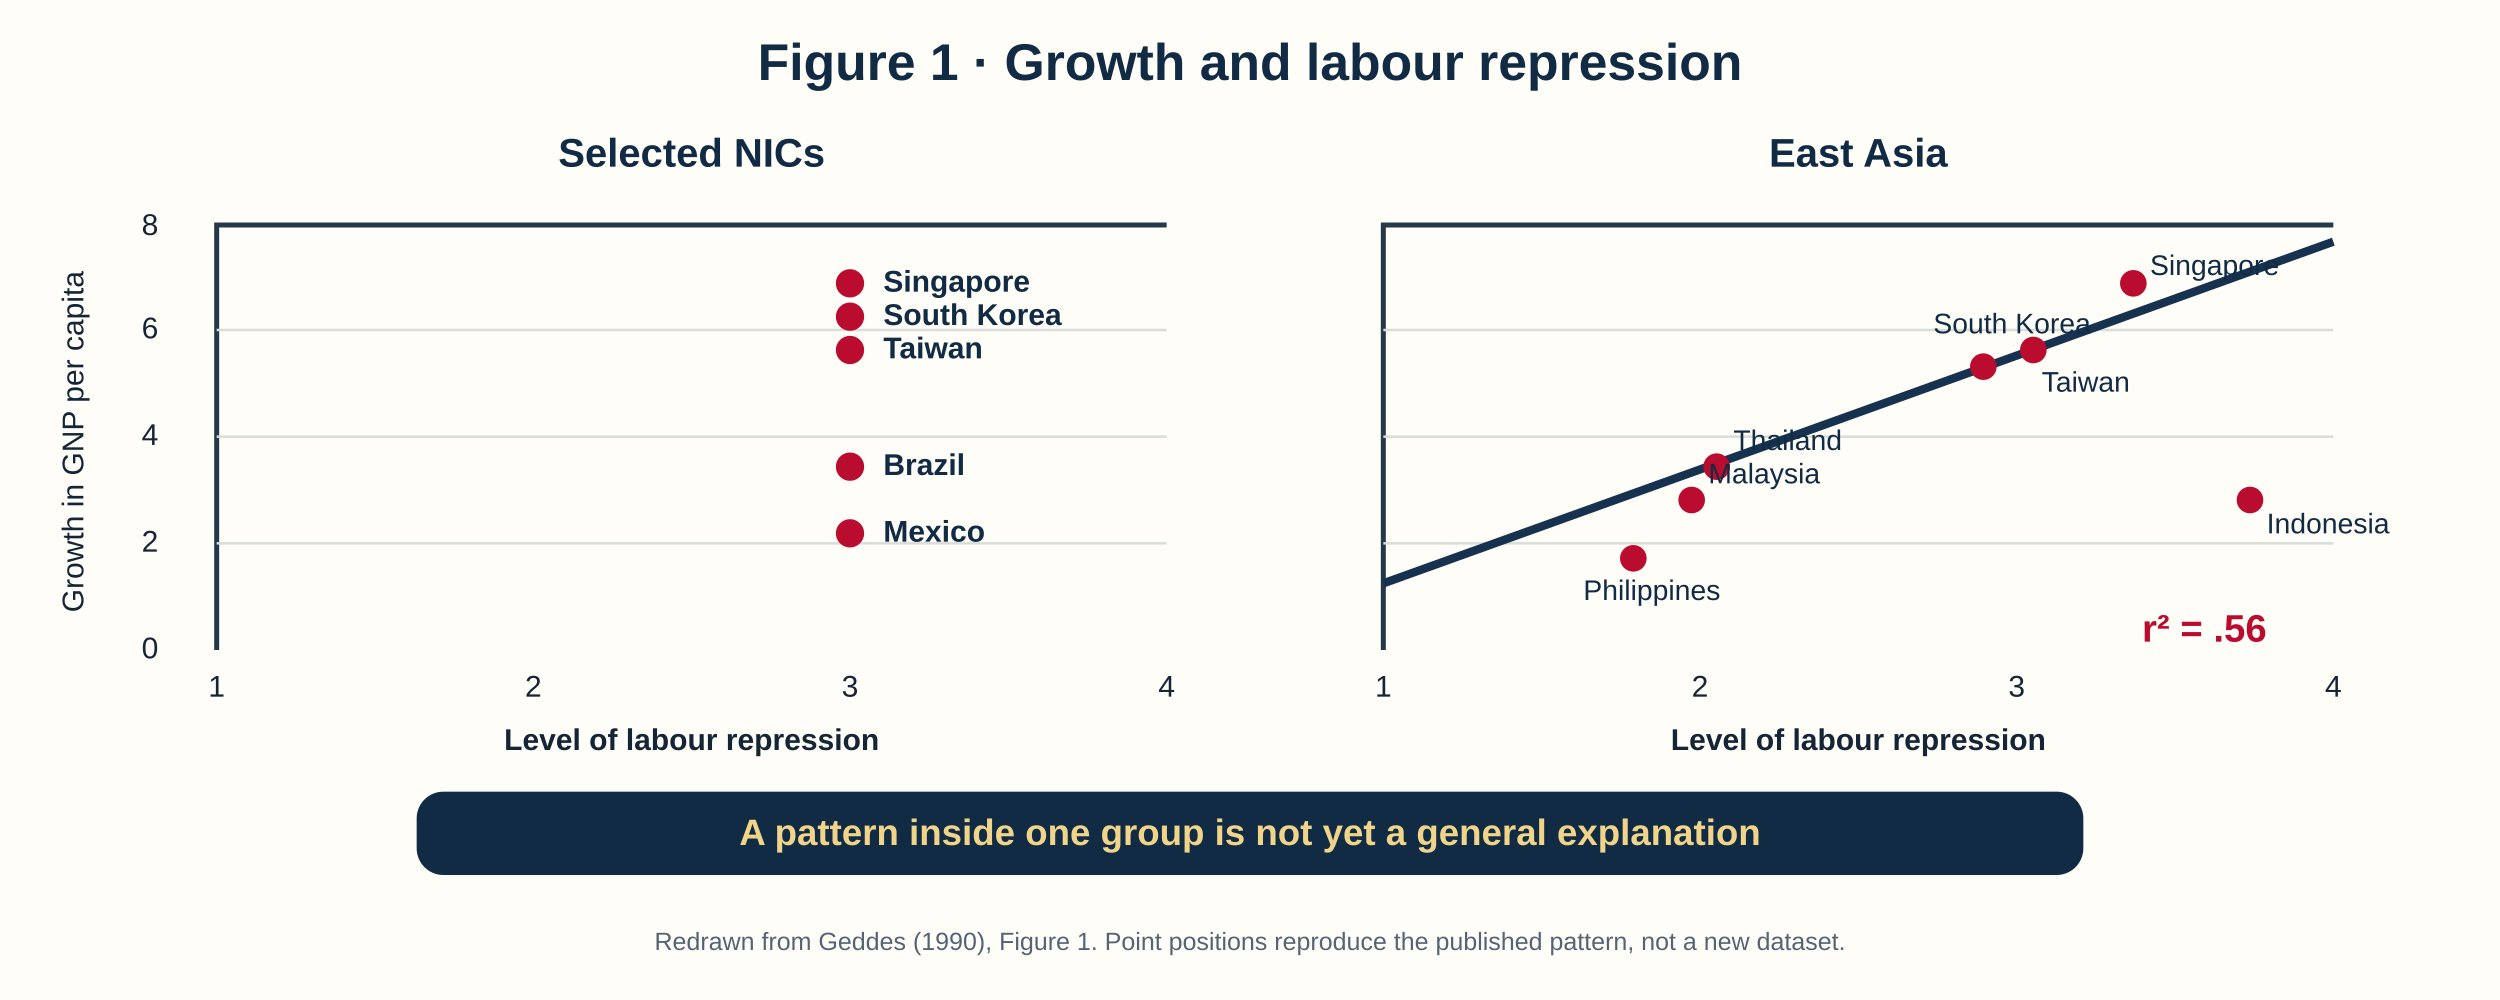
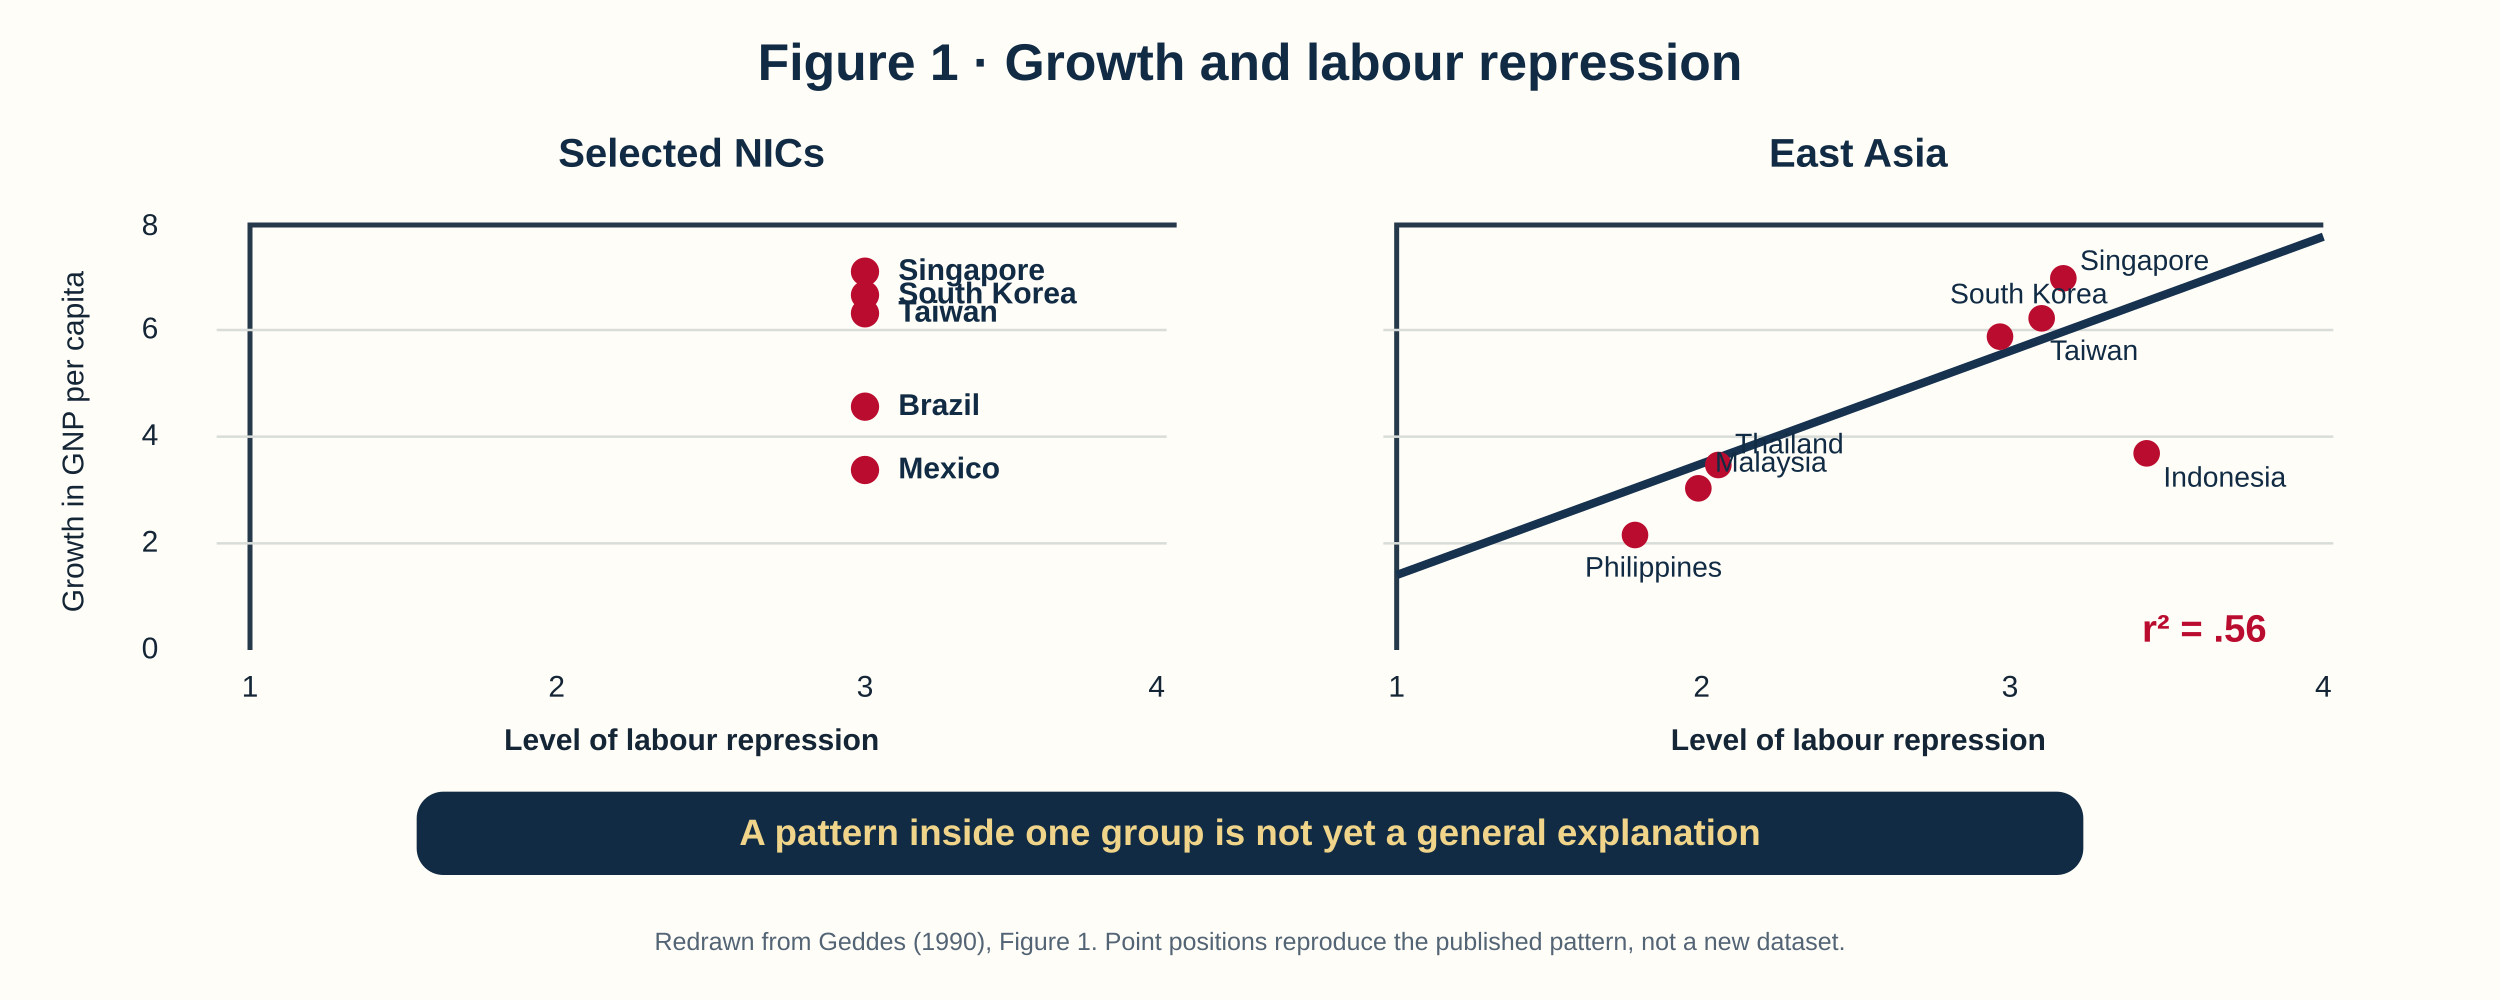
<svg xmlns="http://www.w3.org/2000/svg" viewBox="0 0 1500 600" role="img" aria-labelledby="t d">
  <rect width="1500" height="600" fill="#fffdf8" />
  <text x="750" y="48" text-anchor="middle" fill="#102b43" font-family="Arial,sans-serif" font-size="31" font-weight="700">Figure 1 · Growth and labour repression</text>
  <g fill="#102b43" font-family="Arial,sans-serif" font-size="24" font-weight="700">
    <text x="415" y="100" text-anchor="middle">Selected NICs</text>
    <text x="1115" y="100" text-anchor="middle">East Asia</text>
  </g>
  <g stroke="#26394a" stroke-width="3" fill="none">
-     <path d="M130 390V135H700" />
-     <path d="M830 390V135H1400" />
+     <path d="M150 390V135H706" />
+     <path d="M838 390V135H1394" />
  </g>
  <g stroke="#d9ddd9" stroke-width="1.5">
    <path d="M130 326H700M130 262H700M130 198H700" />
    <path d="M830 326H1400M830 262H1400M830 198H1400" />
  </g>
  <g fill="#142536" font-family="Arial,sans-serif" font-size="18">
    <text x="95" y="395" text-anchor="end">0</text>
    <text x="95" y="331" text-anchor="end">2</text>
    <text x="95" y="267" text-anchor="end">4</text>
    <text x="95" y="203" text-anchor="end">6</text>
    <text x="95" y="141" text-anchor="end">8</text>
    <text x="50" y="265" transform="rotate(-90 50 265)" text-anchor="middle">Growth in GNP per capita</text>
-     <text x="130" y="418" text-anchor="middle">1</text>
-     <text x="320" y="418" text-anchor="middle">2</text>
-     <text x="510" y="418" text-anchor="middle">3</text>
-     <text x="700" y="418" text-anchor="middle">4</text>
-     <text x="830" y="418" text-anchor="middle">1</text>
-     <text x="1020" y="418" text-anchor="middle">2</text>
-     <text x="1210" y="418" text-anchor="middle">3</text>
-     <text x="1400" y="418" text-anchor="middle">4</text>
+     <text x="150" y="418" text-anchor="middle">1</text>
+     <text x="334" y="418" text-anchor="middle">2</text>
+     <text x="519" y="418" text-anchor="middle">3</text>
+     <text x="694" y="418" text-anchor="middle">4</text>
+     <text x="838" y="418" text-anchor="middle">1</text>
+     <text x="1021" y="418" text-anchor="middle">2</text>
+     <text x="1206" y="418" text-anchor="middle">3</text>
+     <text x="1394" y="418" text-anchor="middle">4</text>
    <text x="415" y="450" text-anchor="middle" font-weight="700">Level of labour repression</text>
    <text x="1115" y="450" text-anchor="middle" font-weight="700">Level of labour repression</text>
  </g>
  <g fill="#ba0c2f" stroke="#ba0c2f">
-     <circle cx="510" cy="170" r="8" />
-     <circle cx="510" cy="190" r="8" />
-     <circle cx="510" cy="210" r="8" />
-     <circle cx="510" cy="280" r="8" />
-     <circle cx="510" cy="320" r="8" />
+     <circle cx="519" cy="163" r="8" />
+     <circle cx="519" cy="177" r="8" />
+     <circle cx="519" cy="188" r="8" />
+     <circle cx="519" cy="244" r="8" />
+     <circle cx="519" cy="282" r="8" />
  </g>
  <g fill="#102b43" font-family="Arial,sans-serif" font-size="18" font-weight="700">
-     <text x="530" y="175">Singapore</text>
-     <text x="530" y="195">South Korea</text>
-     <text x="530" y="215">Taiwan</text>
-     <text x="530" y="285">Brazil</text>
-     <text x="530" y="325">Mexico</text>
+     <text x="539" y="168">Singapore</text>
+     <text x="539" y="182">South Korea</text>
+     <text x="539" y="193">Taiwan</text>
+     <text x="539" y="249">Brazil</text>
+     <text x="539" y="287">Mexico</text>
  </g>
-   <path d="M830 350L1400 145" stroke="#16324f" stroke-width="5" fill="none" />
+   <path d="M838 345L1394 142" stroke="#16324f" stroke-width="5" fill="none" />
  <g fill="#ba0c2f">
-     <circle cx="980" cy="335" r="8" />
-     <circle cx="1015" cy="300" r="8" />
-     <circle cx="1030" cy="280" r="8" />
-     <circle cx="1190" cy="220" r="8" />
-     <circle cx="1220" cy="210" r="8" />
-     <circle cx="1280" cy="170" r="8" />
-     <circle cx="1350" cy="300" r="8" />
+     <circle cx="981" cy="321" r="8" />
+     <circle cx="1019" cy="293" r="8" />
+     <circle cx="1031" cy="279" r="8" />
+     <circle cx="1200" cy="202" r="8" />
+     <circle cx="1225" cy="191" r="8" />
+     <circle cx="1238" cy="167" r="8" />
+     <circle cx="1288" cy="272" r="8" />
  </g>
  <g fill="#102b43" font-family="Arial,sans-serif" font-size="17">
-     <text x="950" y="360">Philippines</text>
-     <text x="1025" y="290">Malaysia</text>
-     <text x="1040" y="270">Thailand</text>
-     <text x="1160" y="200">South Korea</text>
-     <text x="1225" y="235">Taiwan</text>
-     <text x="1290" y="165">Singapore</text>
-     <text x="1360" y="320">Indonesia</text>
+     <text x="951" y="346">Philippines</text>
+     <text x="1029" y="283">Malaysia</text>
+     <text x="1041" y="272">Thailand</text>
+     <text x="1170" y="182">South Korea</text>
+     <text x="1230" y="216">Taiwan</text>
+     <text x="1248" y="162">Singapore</text>
+     <text x="1298" y="292">Indonesia</text>
  </g>
  <text x="1360" y="385" text-anchor="end" fill="#ba0c2f" font-family="Arial,sans-serif" font-size="23" font-weight="700">r² = .56</text>
  <rect x="250" y="475" width="1000" height="50" rx="16" fill="#102b43" />
  <text x="750" y="507" text-anchor="middle" fill="#f0d48a" font-family="Arial,sans-serif" font-size="22" font-weight="700">A pattern inside one group is not yet a general explanation</text>
  <text x="750" y="570" text-anchor="middle" fill="#536475" font-family="Arial,sans-serif" font-size="15">Redrawn from Geddes (1990), Figure 1. Point positions reproduce the published pattern, not a new dataset.</text>
</svg>
